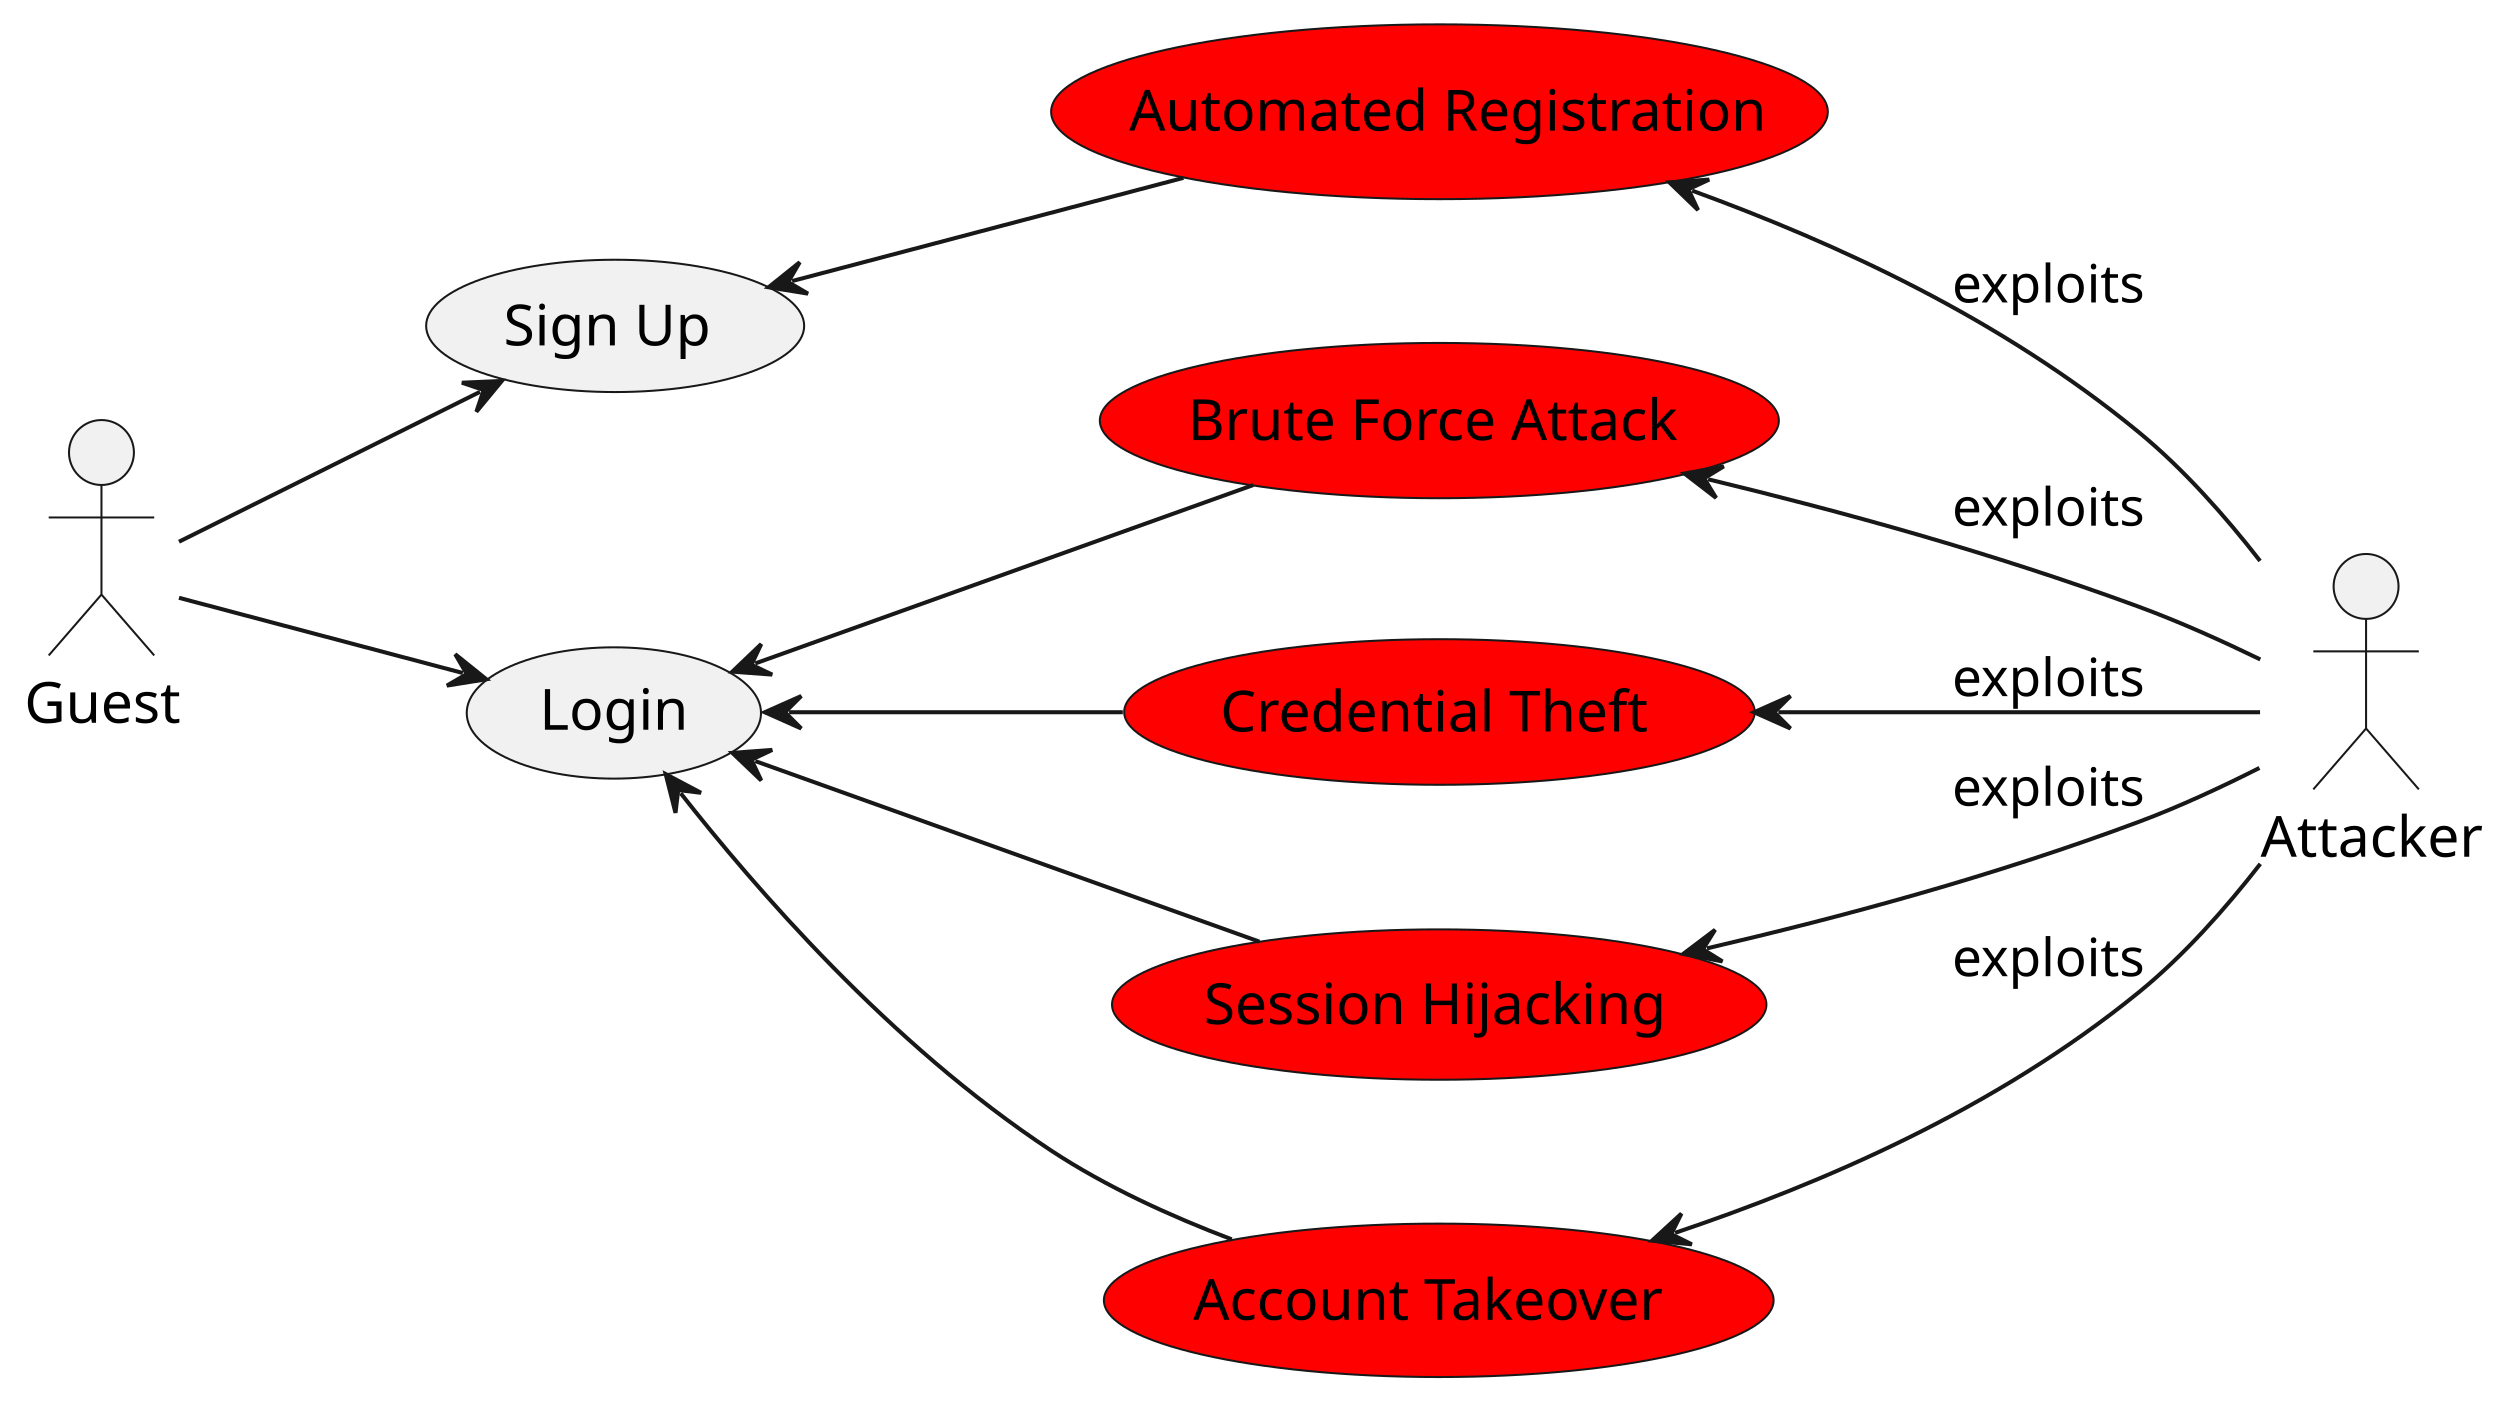
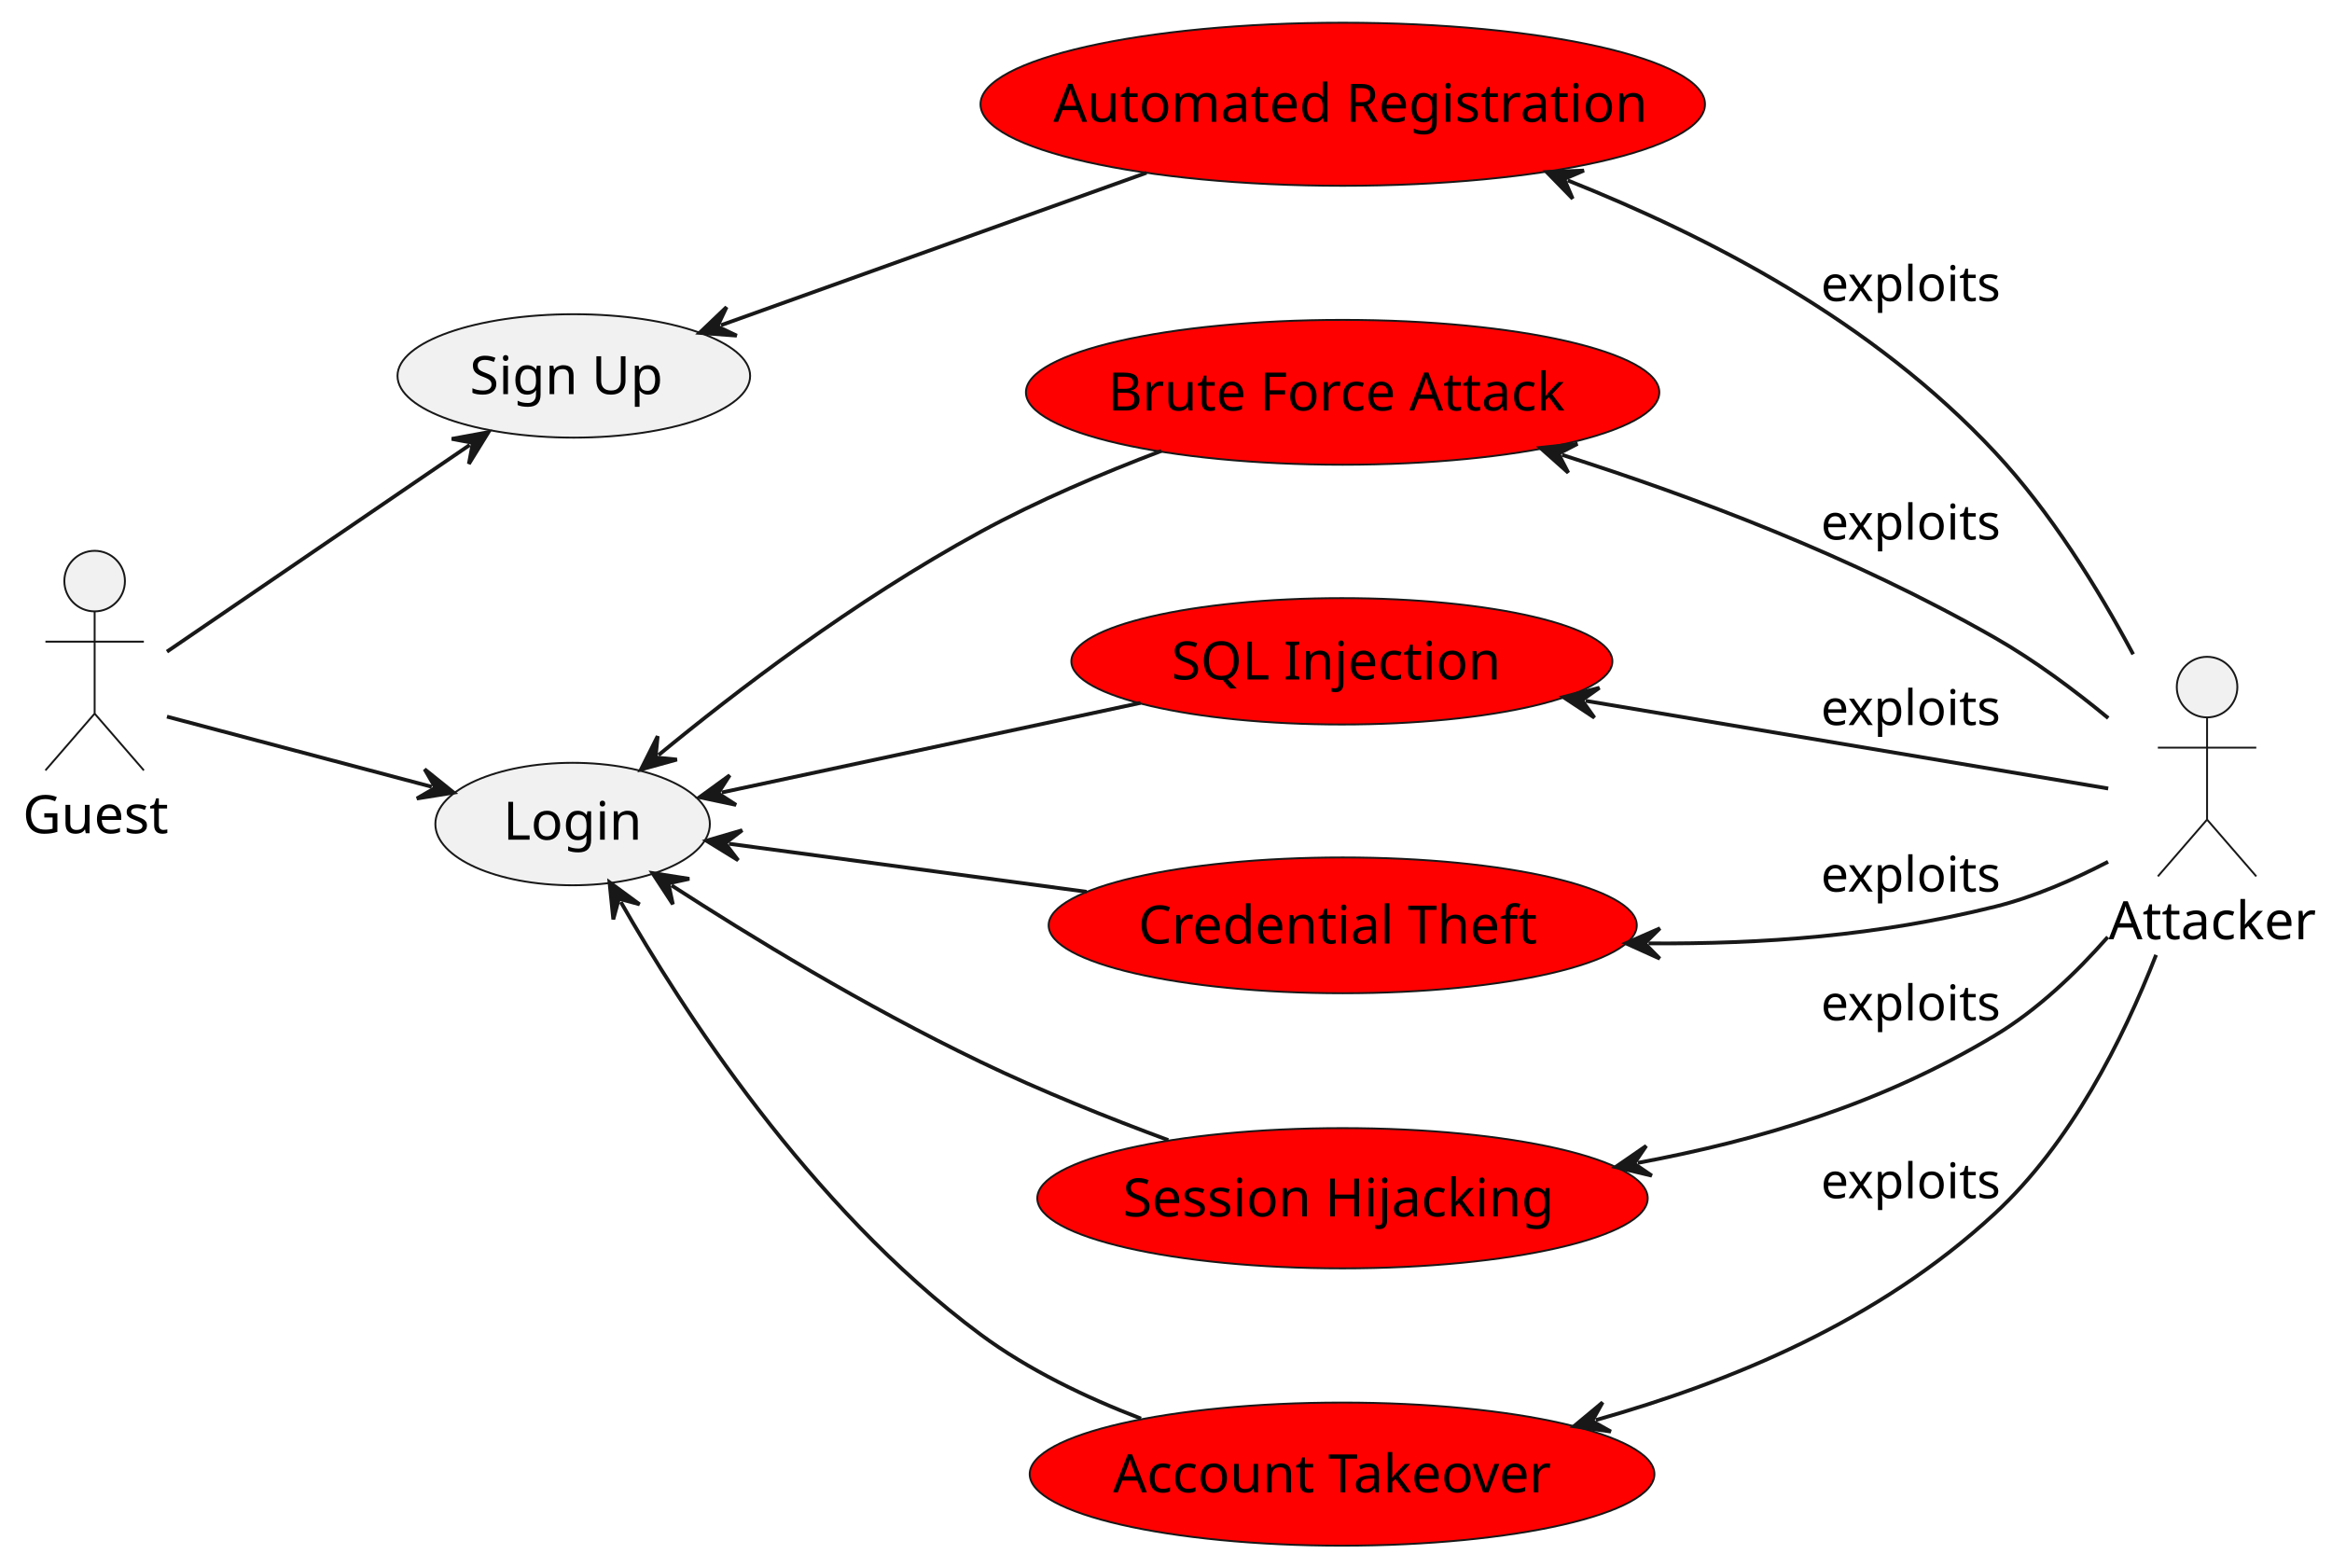
- <svg xmlns="http://www.w3.org/2000/svg" contentStyleType="text/css" height="345px" preserveAspectRatio="none" style="width:616px;height:345px;background:#FFFFFF;" version="1.1" viewBox="0 0 616 345" width="616px" zoomAndPan="magnify">
+ <svg xmlns="http://www.w3.org/2000/svg" contentStyleType="text/css" height="414px" preserveAspectRatio="none" style="width:616px;height:414px;background:#FFFFFF;" version="1.1" viewBox="0 0 616 414" width="616px" zoomAndPan="magnify">
  <defs />
  <g>
    <g id="elem_Guest">
-       <ellipse cx="25" cy="111.5" fill="#F1F1F1" rx="8" ry="8" style="stroke:#181818;stroke-width:0.5;" />
-       <path d="M25,119.5 L25,146.5 M12,127.5 L38,127.5 M25,146.5 L12,161.5 M25,146.5 L38,161.5 " fill="none" style="stroke:#181818;stroke-width:0.5;" />
-       <text fill="#000000" font-family="sans-serif" font-size="14" lengthAdjust="spacing" textLength="38" x="6" y="178.107">Guest</text>
+       <ellipse cx="25" cy="153.5" fill="#F1F1F1" rx="8" ry="8" style="stroke:#181818;stroke-width:0.5;" />
+       <path d="M25,161.5 L25,188.5 M12,169.5 L38,169.5 M25,188.5 L12,203.5 M25,188.5 L38,203.5 " fill="none" style="stroke:#181818;stroke-width:0.5;" />
+       <text fill="#000000" font-family="sans-serif" font-size="14" lengthAdjust="spacing" textLength="38" x="6" y="220.107">Guest</text>
    </g>
    <g id="elem_Attacker">
-       <ellipse cx="583" cy="144.5" fill="#F1F1F1" rx="8" ry="8" style="stroke:#181818;stroke-width:0.5;" />
-       <path d="M583,152.5 L583,179.5 M570,160.5 L596,160.5 M583,179.5 L570,194.5 M583,179.5 L596,194.5 " fill="none" style="stroke:#181818;stroke-width:0.5;" />
-       <text fill="#000000" font-family="sans-serif" font-size="14" lengthAdjust="spacing" textLength="52" x="557" y="211.107">Attacker</text>
+       <ellipse cx="583" cy="181.5" fill="#F1F1F1" rx="8" ry="8" style="stroke:#181818;stroke-width:0.5;" />
+       <path d="M583,189.5 L583,216.5 M570,197.5 L596,197.5 M583,216.5 L570,231.5 M583,216.5 L596,231.5 " fill="none" style="stroke:#181818;stroke-width:0.5;" />
+       <text fill="#000000" font-family="sans-serif" font-size="14" lengthAdjust="spacing" textLength="52" x="557" y="248.107">Attacker</text>
    </g>
    <g id="elem_Sign Up">
-       <ellipse cx="151.573" cy="80.301" fill="#F1F1F1" rx="46.573" ry="16.301" style="stroke:#181818;stroke-width:0.5;" />
-       <text fill="#000000" font-family="sans-serif" font-size="14" lengthAdjust="spacing" textLength="49" x="124.073" y="85.105">Sign Up</text>
+       <ellipse cx="151.573" cy="99.301" fill="#F1F1F1" rx="46.573" ry="16.301" style="stroke:#181818;stroke-width:0.5;" />
+       <text fill="#000000" font-family="sans-serif" font-size="14" lengthAdjust="spacing" textLength="49" x="124.073" y="104.105">Sign Up</text>
    </g>
    <g id="elem_Login">
-       <ellipse cx="151.256" cy="175.676" fill="#F1F1F1" rx="36.255" ry="16.176" style="stroke:#181818;stroke-width:0.5;" />
-       <text fill="#000000" font-family="sans-serif" font-size="14" lengthAdjust="spacing" textLength="35" x="132.911" y="179.807">Login</text>
+       <ellipse cx="151.256" cy="217.676" fill="#F1F1F1" rx="36.255" ry="16.176" style="stroke:#181818;stroke-width:0.5;" />
+       <text fill="#000000" font-family="sans-serif" font-size="14" lengthAdjust="spacing" textLength="35" x="132.911" y="221.807">Login</text>
    </g>
    <g id="elem_Brute Force Attack">
      <ellipse cx="354.655" cy="103.631" fill="#FF0000" rx="83.655" ry="19.131" style="stroke:#181818;stroke-width:0.5;" />
      <text fill="#000000" font-family="sans-serif" font-size="14" lengthAdjust="spacing" textLength="118" x="292.655" y="108.435">Brute Force Attack</text>
+     </g>
+     <g id="elem_SQL Injection">
+       <ellipse cx="354.456" cy="174.691" fill="#FF0000" rx="71.456" ry="16.691" style="stroke:#181818;stroke-width:0.5;" />
+       <text fill="#000000" font-family="sans-serif" font-size="14" lengthAdjust="spacing" textLength="84" x="309.456" y="179.495">SQL Injection</text>
    </g>
    <g id="elem_Automated Registration">
      <ellipse cx="354.688" cy="27.538" fill="#FF0000" rx="95.688" ry="21.538" style="stroke:#181818;stroke-width:0.5;" />
      <text fill="#000000" font-family="sans-serif" font-size="14" lengthAdjust="spacing" textLength="148" x="278.225" y="32.181">Automated Registration</text>
    </g>
    <g id="elem_Credential Theft">
-       <ellipse cx="354.681" cy="175.436" fill="#FF0000" rx="77.681" ry="17.936" style="stroke:#181818;stroke-width:0.5;" />
-       <text fill="#000000" font-family="sans-serif" font-size="14" lengthAdjust="spacing" textLength="102" x="300.681" y="180.24">Credential Theft</text>
+       <ellipse cx="354.681" cy="244.436" fill="#FF0000" rx="77.681" ry="17.936" style="stroke:#181818;stroke-width:0.5;" />
+       <text fill="#000000" font-family="sans-serif" font-size="14" lengthAdjust="spacing" textLength="102" x="300.681" y="249.24">Credential Theft</text>
    </g>
    <g id="elem_Session Hijacking">
-       <ellipse cx="354.622" cy="247.524" fill="#FF0000" rx="80.622" ry="18.524" style="stroke:#181818;stroke-width:0.5;" />
-       <text fill="#000000" font-family="sans-serif" font-size="14" lengthAdjust="spacing" textLength="110" x="296.622" y="252.328">Session Hijacking</text>
+       <ellipse cx="354.622" cy="316.524" fill="#FF0000" rx="80.622" ry="18.524" style="stroke:#181818;stroke-width:0.5;" />
+       <text fill="#000000" font-family="sans-serif" font-size="14" lengthAdjust="spacing" textLength="110" x="296.622" y="321.328">Session Hijacking</text>
    </g>
    <g id="elem_Account Takeover">
-       <ellipse cx="354.508" cy="320.401" fill="#FF0000" rx="82.508" ry="18.901" style="stroke:#181818;stroke-width:0.5;" />
-       <text fill="#000000" font-family="sans-serif" font-size="14" lengthAdjust="spacing" textLength="115" x="294.008" y="325.205">Account Takeover</text>
+       <ellipse cx="354.508" cy="389.401" fill="#FF0000" rx="82.508" ry="18.901" style="stroke:#181818;stroke-width:0.5;" />
+       <text fill="#000000" font-family="sans-serif" font-size="14" lengthAdjust="spacing" textLength="115" x="294.008" y="394.205">Account Takeover</text>
    </g>
    <g id="link_Automated Registration_Attacker">
-       <path d="M416.956,46.978 C452.636,60.008 492.83,78.38 527,106.5 C538,115.55 548.27,127.13 556.88,138.21 " fill="none" id="Automated Registration-backto-Attacker" style="stroke:#181818;stroke-width:1.0;" />
-       <polygon fill="#181818" points="411.32,44.92,418.402,51.765,416.017,46.635,421.146,44.25,411.32,44.92" style="stroke:#181818;stroke-width:1.0;" />
-       <text fill="#000000" font-family="sans-serif" font-size="13" lengthAdjust="spacing" textLength="45" x="481" y="74.528">exploits</text>
+       <path d="M414.122,47.656 C451.342,62.526 494.49,84.67 527,119.5 C541.59,135.13 554.09,155.28 563.48,172.83 " fill="none" id="Automated Registration-backto-Attacker" style="stroke:#181818;stroke-width:1.0;" />
+       <polygon fill="#181818" points="408.55,45.43,415.424,52.484,413.193,47.285,418.392,45.054,408.55,45.43" style="stroke:#181818;stroke-width:1.0;" />
+       <text fill="#000000" font-family="sans-serif" font-size="13" lengthAdjust="spacing" textLength="45" x="481" y="79.528">exploits</text>
    </g>
    <g id="link_Brute Force Attack_Attacker">
-       <path d="M420.882,118.092 C454.252,126.172 490.54,136.11 527,149.5 C537.01,153.18 547.69,158 556.94,162.49 " fill="none" id="Brute Force Attack-backto-Attacker" style="stroke:#181818;stroke-width:1.0;" />
-       <polygon fill="#181818" points="415.05,116.68,422.856,122.686,419.91,117.857,424.739,114.91,415.05,116.68" style="stroke:#181818;stroke-width:1.0;" />
-       <text fill="#000000" font-family="sans-serif" font-size="13" lengthAdjust="spacing" textLength="45" x="481" y="129.528">exploits</text>
+       <path d="M412.615,120.148 C447.695,131.368 488.83,146.72 527,168.5 C537.41,174.44 547.91,182.28 556.9,189.69 " fill="none" id="Brute Force Attack-backto-Attacker" style="stroke:#181818;stroke-width:1.0;" />
+       <polygon fill="#181818" points="406.9,118.32,414.254,124.872,411.662,119.843,416.691,117.252,406.9,118.32" style="stroke:#181818;stroke-width:1.0;" />
+       <text fill="#000000" font-family="sans-serif" font-size="13" lengthAdjust="spacing" textLength="45" x="481" y="142.528">exploits</text>
    </g>
    <g id="link_Credential Theft_Attacker">
-       <path d="M438.18,175.5 C481.56,175.5 526.96,175.5 556.88,175.5 " fill="none" id="Credential Theft-backto-Attacker" style="stroke:#181818;stroke-width:1.0;" />
-       <polygon fill="#181818" points="432.18,175.5,441.18,179.5,437.18,175.5,441.18,171.5,432.18,175.5" style="stroke:#181818;stroke-width:1.0;" />
-       <text fill="#000000" font-family="sans-serif" font-size="13" lengthAdjust="spacing" textLength="45" x="481" y="171.528">exploits</text>
+       <path d="M435.45,249.205 C466.04,249.385 495.63,247.27 527,239.5 C537.22,236.97 547.76,232.36 556.85,227.65 " fill="none" id="Credential Theft-backto-Attacker" style="stroke:#181818;stroke-width:1.0;" />
+       <polygon fill="#181818" points="429.45,249.17,438.426,253.223,434.45,249.199,438.473,245.223,429.45,249.17" style="stroke:#181818;stroke-width:1.0;" />
+       <text fill="#000000" font-family="sans-serif" font-size="13" lengthAdjust="spacing" textLength="45" x="481" y="235.528">exploits</text>
    </g>
    <g id="link_Session Hijacking_Attacker">
-       <path d="M420.583,233.678 C454.043,225.878 490.51,216.09 527,202.5 C536.97,198.79 547.54,193.86 556.73,189.22 " fill="none" id="Session Hijacking-backto-Attacker" style="stroke:#181818;stroke-width:1.0;" />
-       <polygon fill="#181818" points="414.74,235.04,424.413,236.892,419.609,233.905,422.597,229.101,414.74,235.04" style="stroke:#181818;stroke-width:1.0;" />
-       <text fill="#000000" font-family="sans-serif" font-size="13" lengthAdjust="spacing" textLength="45" x="481" y="198.528">exploits</text>
+       <path d="M432.637,307.183 C464.967,301.113 496.75,291.69 527,273.5 C538.12,266.81 548.28,257.17 556.77,247.52 " fill="none" id="Session Hijacking-backto-Attacker" style="stroke:#181818;stroke-width:1.0;" />
+       <polygon fill="#181818" points="426.74,308.29,436.324,310.561,431.654,307.367,434.847,302.698,426.74,308.29" style="stroke:#181818;stroke-width:1.0;" />
+       <text fill="#000000" font-family="sans-serif" font-size="13" lengthAdjust="spacing" textLength="45" x="481" y="269.528">exploits</text>
    </g>
    <g id="link_Account Takeover_Attacker">
-       <path d="M412.745,303.772 C449.005,291.542 491.52,273.39 527,244.5 C538.05,235.5 548.33,223.94 556.94,212.86 " fill="none" id="Account Takeover-backto-Attacker" style="stroke:#181818;stroke-width:1.0;" />
-       <polygon fill="#181818" points="407.06,305.69,416.866,306.604,411.798,304.092,414.31,299.023,407.06,305.69" style="stroke:#181818;stroke-width:1.0;" />
-       <text fill="#000000" font-family="sans-serif" font-size="13" lengthAdjust="spacing" textLength="45" x="481" y="240.528">exploits</text>
+       <path d="M421.532,375.123 C457.392,364.953 496.03,349.17 527,320.5 C546.92,302.06 560.73,274.78 569.53,252.25 " fill="none" id="Account Takeover-backto-Attacker" style="stroke:#181818;stroke-width:1.0;" />
+       <polygon fill="#181818" points="415.76,376.76,425.51,378.153,420.57,375.396,423.327,370.456,415.76,376.76" style="stroke:#181818;stroke-width:1.0;" />
+       <text fill="#000000" font-family="sans-serif" font-size="13" lengthAdjust="spacing" textLength="45" x="481" y="316.528">exploits</text>
+     </g>
+     <g id="link_SQL Injection_Attacker">
+       <path d="M418.867,185.132 C465.257,192.912 522.4,202.5 556.89,208.29 " fill="none" id="SQL Injection-backto-Attacker" style="stroke:#181818;stroke-width:1.0;" />
+       <polygon fill="#181818" points="412.95,184.14,421.164,189.573,417.881,184.967,422.488,181.684,412.95,184.14" style="stroke:#181818;stroke-width:1.0;" />
+       <text fill="#000000" font-family="sans-serif" font-size="13" lengthAdjust="spacing" textLength="45" x="481" y="191.528">exploits</text>
    </g>
    <g id="link_Sign Up_Automated Registration">
-       <path d="M195.172,69.25 C223.732,61.72 258.13,52.65 291.6,43.82 " fill="none" id="Sign Up-backto-Automated Registration" style="stroke:#181818;stroke-width:1.0;" />
-       <polygon fill="#181818" points="189.37,70.78,199.092,72.353,194.205,69.505,197.053,64.618,189.37,70.78" style="stroke:#181818;stroke-width:1.0;" />
+       <path d="M190.439,85.906 C222.288,74.496 265.8,58.92 302.85,45.64 " fill="none" id="Sign Up-backto-Automated Registration" style="stroke:#181818;stroke-width:1.0;" />
+       <polygon fill="#181818" points="184.79,87.93,194.612,88.66,189.497,86.244,191.914,81.129,184.79,87.93" style="stroke:#181818;stroke-width:1.0;" />
    </g>
    <g id="link_Login_Brute Force Attack">
-       <path d="M186.099,163.467 C219.319,151.567 269.55,133.57 308.8,119.51 " fill="none" id="Login-backto-Brute Force Attack" style="stroke:#181818;stroke-width:1.0;" />
-       <polygon fill="#181818" points="180.45,165.49,190.272,166.221,185.157,163.804,187.574,158.689,180.45,165.49" style="stroke:#181818;stroke-width:1.0;" />
+       <path d="M173.945,199.46 C194.215,182.8 225.15,158.97 259,140.5 C274,132.31 291.2,125.02 306.78,119.11 " fill="none" id="Login-backto-Brute Force Attack" style="stroke:#181818;stroke-width:1.0;" />
+       <polygon fill="#181818" points="169.31,203.27,178.803,200.646,173.173,200.095,173.723,194.465,169.31,203.27" style="stroke:#181818;stroke-width:1.0;" />
    </g>
    <g id="link_Login_Credential Theft">
-       <path d="M194.43,175.5 C218.94,175.5 246.32,175.5 276.66,175.5 " fill="none" id="Login-backto-Credential Theft" style="stroke:#181818;stroke-width:1.0;" />
-       <polygon fill="#181818" points="188.43,175.5,197.43,179.5,193.43,175.5,197.43,171.5,188.43,175.5" style="stroke:#181818;stroke-width:1.0;" />
+       <path d="M192.547,222.88 C219.987,226.57 253.43,231.06 287.06,235.58 " fill="none" id="Login-backto-Credential Theft" style="stroke:#181818;stroke-width:1.0;" />
+       <polygon fill="#181818" points="186.6,222.08,194.987,227.244,191.555,222.746,196.053,219.315,186.6,222.08" style="stroke:#181818;stroke-width:1.0;" />
    </g>
    <g id="link_Login_Session Hijacking">
-       <path d="M186.098,187.534 C219.748,199.594 271,217.95 310.32,232.03 " fill="none" id="Login-backto-Session Hijacking" style="stroke:#181818;stroke-width:1.0;" />
-       <polygon fill="#181818" points="180.45,185.51,187.573,192.312,185.157,187.197,190.272,184.781,180.45,185.51" style="stroke:#181818;stroke-width:1.0;" />
+       <path d="M177.39,233.885 C198.37,247.435 227.65,265.39 259,280.5 C274.82,288.12 292.69,295.28 308.61,301.18 " fill="none" id="Login-backto-Session Hijacking" style="stroke:#181818;stroke-width:1.0;" />
+       <polygon fill="#181818" points="172.35,230.63,177.74,238.873,176.55,233.343,182.08,232.153,172.35,230.63" style="stroke:#181818;stroke-width:1.0;" />
    </g>
    <g id="link_Login_Account Takeover">
-       <path d="M167.728,195.457 C185.748,218.377 218.99,257.12 259,283.5 C272.53,292.42 288.54,299.71 303.5,305.38 " fill="none" id="Login-backto-Account Takeover" style="stroke:#181818;stroke-width:1.0;" />
-       <polygon fill="#181818" points="164.02,190.74,166.438,200.287,167.11,194.671,172.727,195.343,164.02,190.74" style="stroke:#181818;stroke-width:1.0;" />
+       <path d="M163.982,238.267 C179.822,265.927 213.44,318.72 259,352.5 C271.6,361.84 286.86,369.16 301.4,374.73 " fill="none" id="Login-backto-Account Takeover" style="stroke:#181818;stroke-width:1.0;" />
+       <polygon fill="#181818" points="161,233.06,162.001,242.858,163.485,237.399,168.944,238.882,161,233.06" style="stroke:#181818;stroke-width:1.0;" />
+     </g>
+     <g id="link_Login_SQL Injection">
+       <path d="M190.657,209.335 C222.067,202.615 264.43,193.55 301.29,185.67 " fill="none" id="Login-backto-SQL Injection" style="stroke:#181818;stroke-width:1.0;" />
+       <polygon fill="#181818" points="184.79,210.59,194.428,212.619,189.679,209.544,192.754,204.796,184.79,210.59" style="stroke:#181818;stroke-width:1.0;" />
    </g>
    <g id="link_Guest_Sign Up">
-       <path d="M44.1,133.48 C65.01,123.07 94.229,108.525 118.279,96.545 " fill="none" id="Guest-to-Sign Up" style="stroke:#181818;stroke-width:1.0;" />
-       <polygon fill="#181818" points="123.65,93.87,113.811,94.302,119.174,96.099,117.378,101.463,123.65,93.87" style="stroke:#181818;stroke-width:1.0;" />
+       <path d="M44.1,172.14 C66.63,156.76 100.085,133.923 124.075,117.543 " fill="none" id="Guest-to-Sign Up" style="stroke:#181818;stroke-width:1.0;" />
+       <polygon fill="#181818" points="129.03,114.16,119.342,115.931,124.901,116.979,123.853,122.538,129.03,114.16" style="stroke:#181818;stroke-width:1.0;" />
    </g>
    <g id="link_Guest_Login">
-       <path d="M44.1,147.3 C63.93,152.55 90.27,159.533 114.04,165.833 " fill="none" id="Guest-to-Login" style="stroke:#181818;stroke-width:1.0;" />
-       <polygon fill="#181818" points="119.84,167.37,112.165,161.198,115.007,166.089,110.116,168.931,119.84,167.37" style="stroke:#181818;stroke-width:1.0;" />
+       <path d="M44.1,189.3 C63.93,194.55 90.27,201.533 114.04,207.833 " fill="none" id="Guest-to-Login" style="stroke:#181818;stroke-width:1.0;" />
+       <polygon fill="#181818" points="119.84,209.37,112.165,203.198,115.007,208.089,110.116,210.931,119.84,209.37" style="stroke:#181818;stroke-width:1.0;" />
    </g>
  </g>
</svg>
